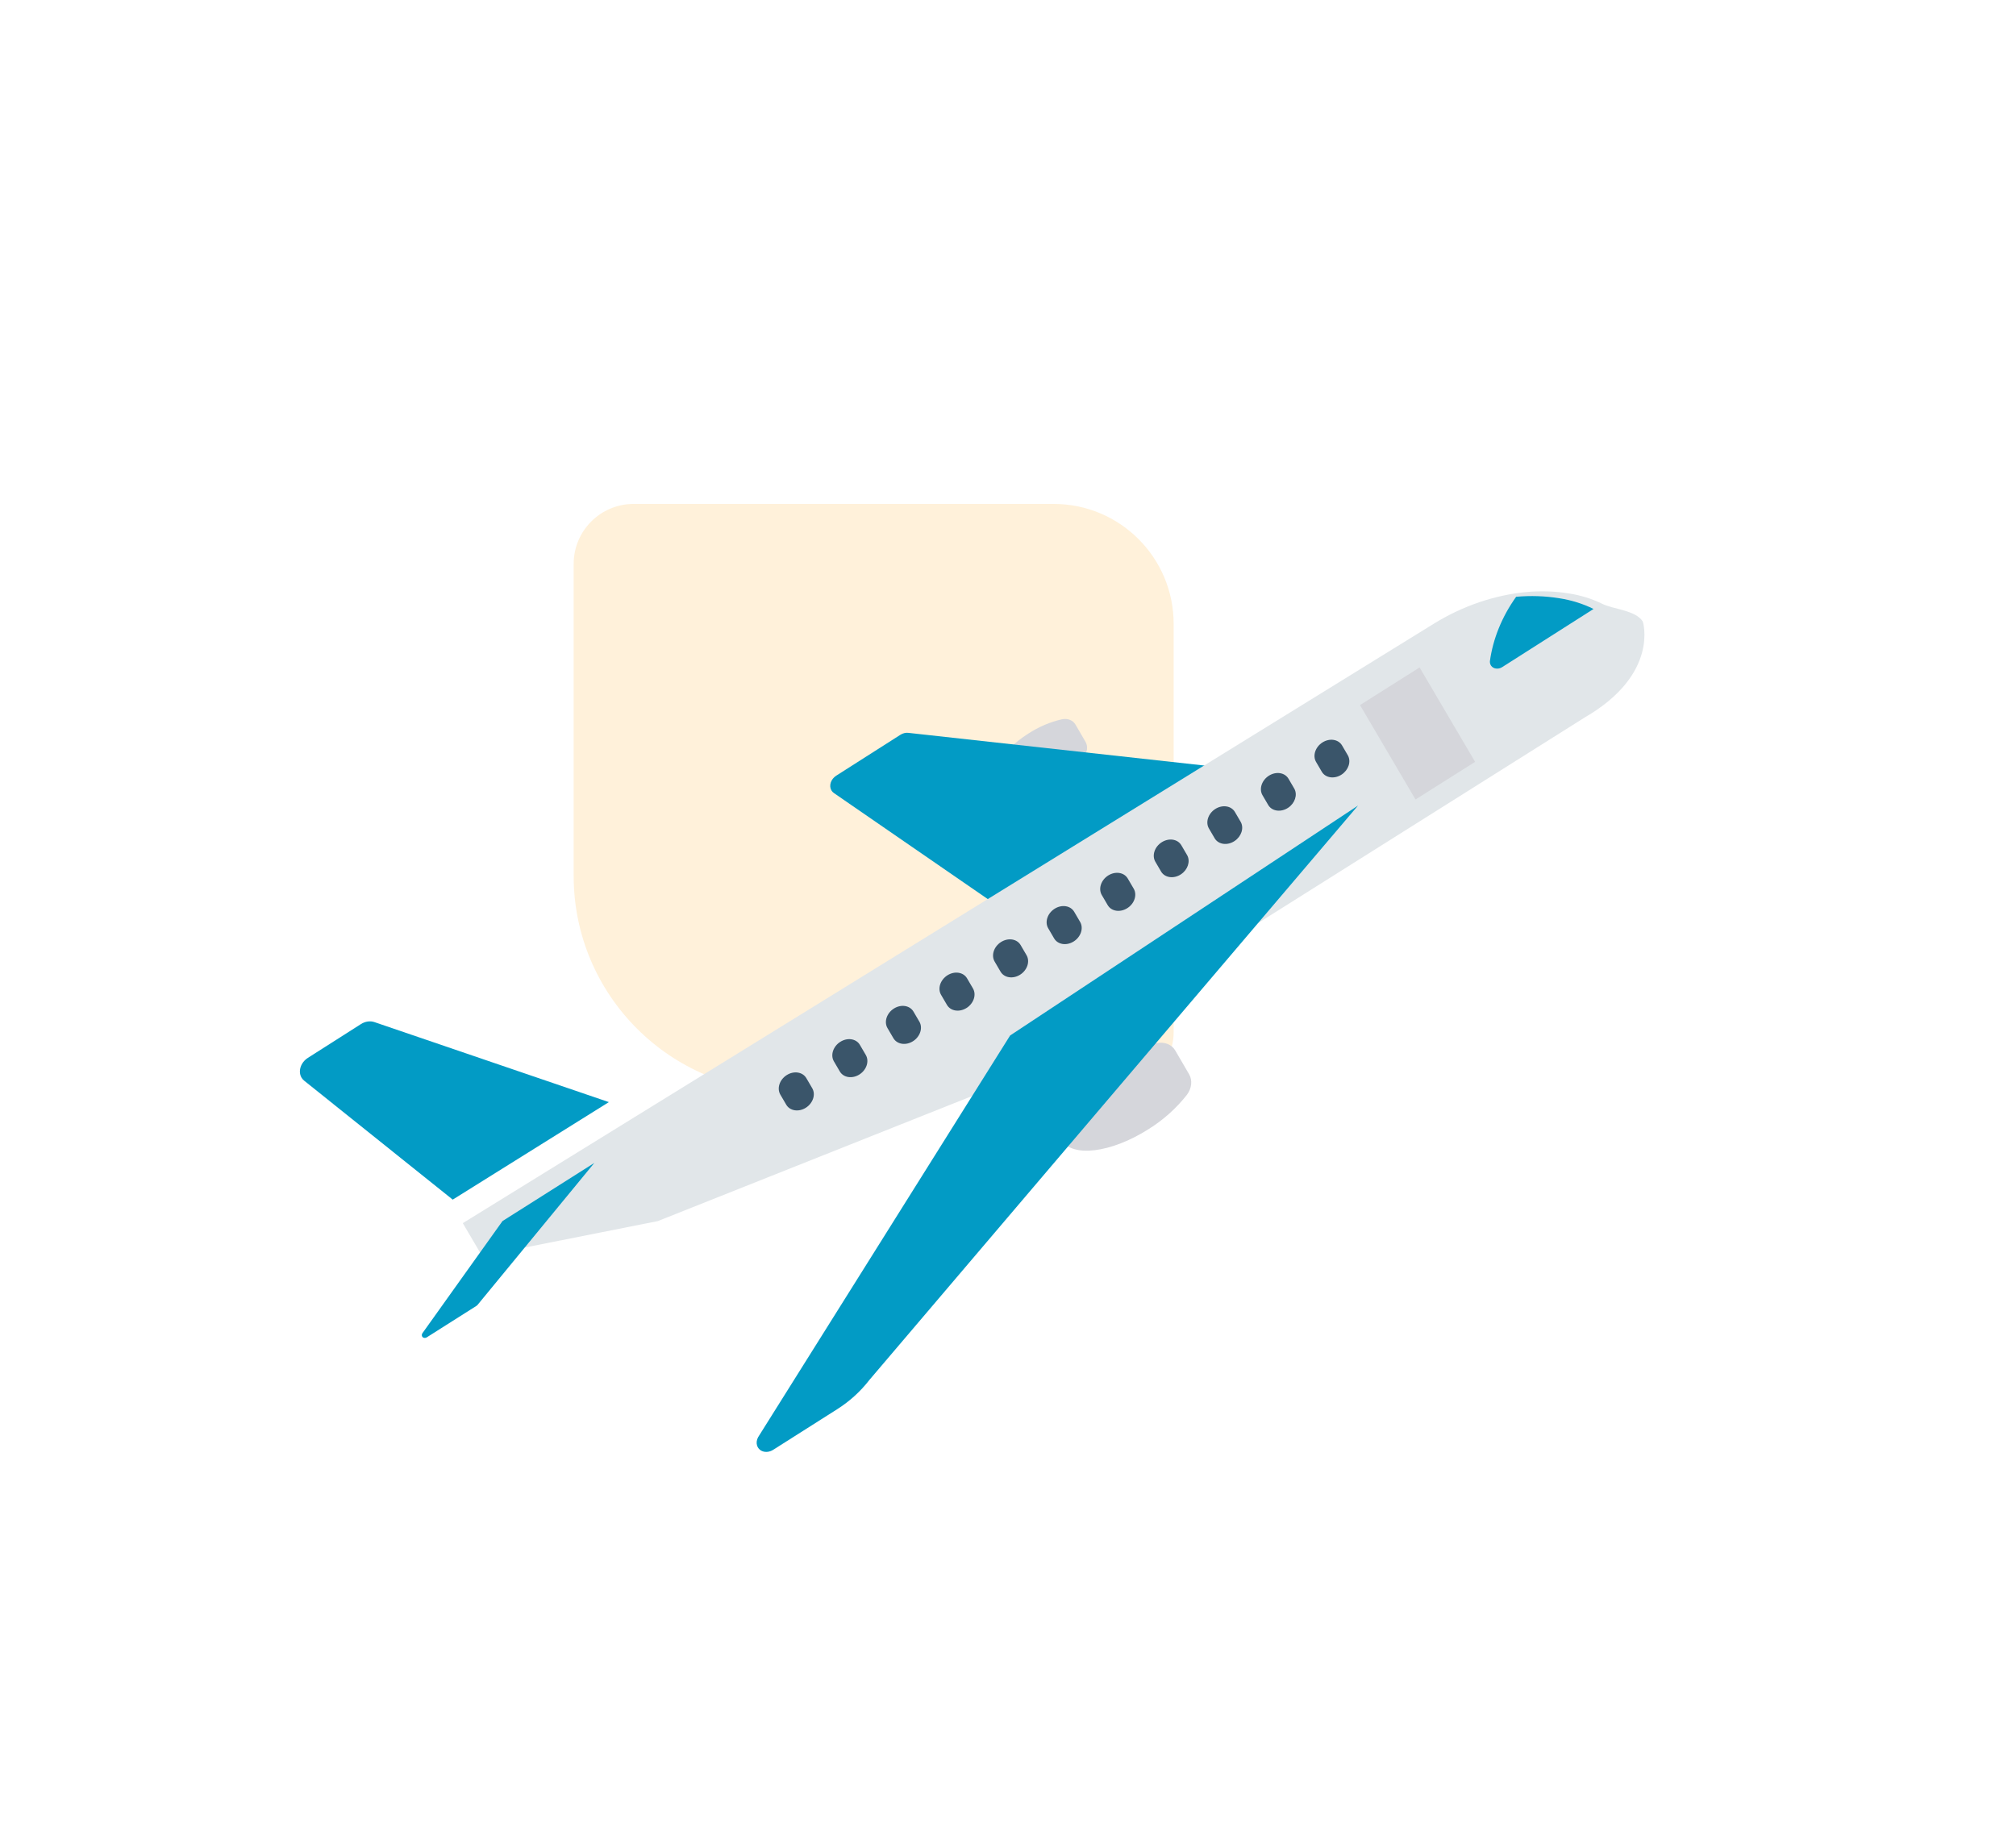
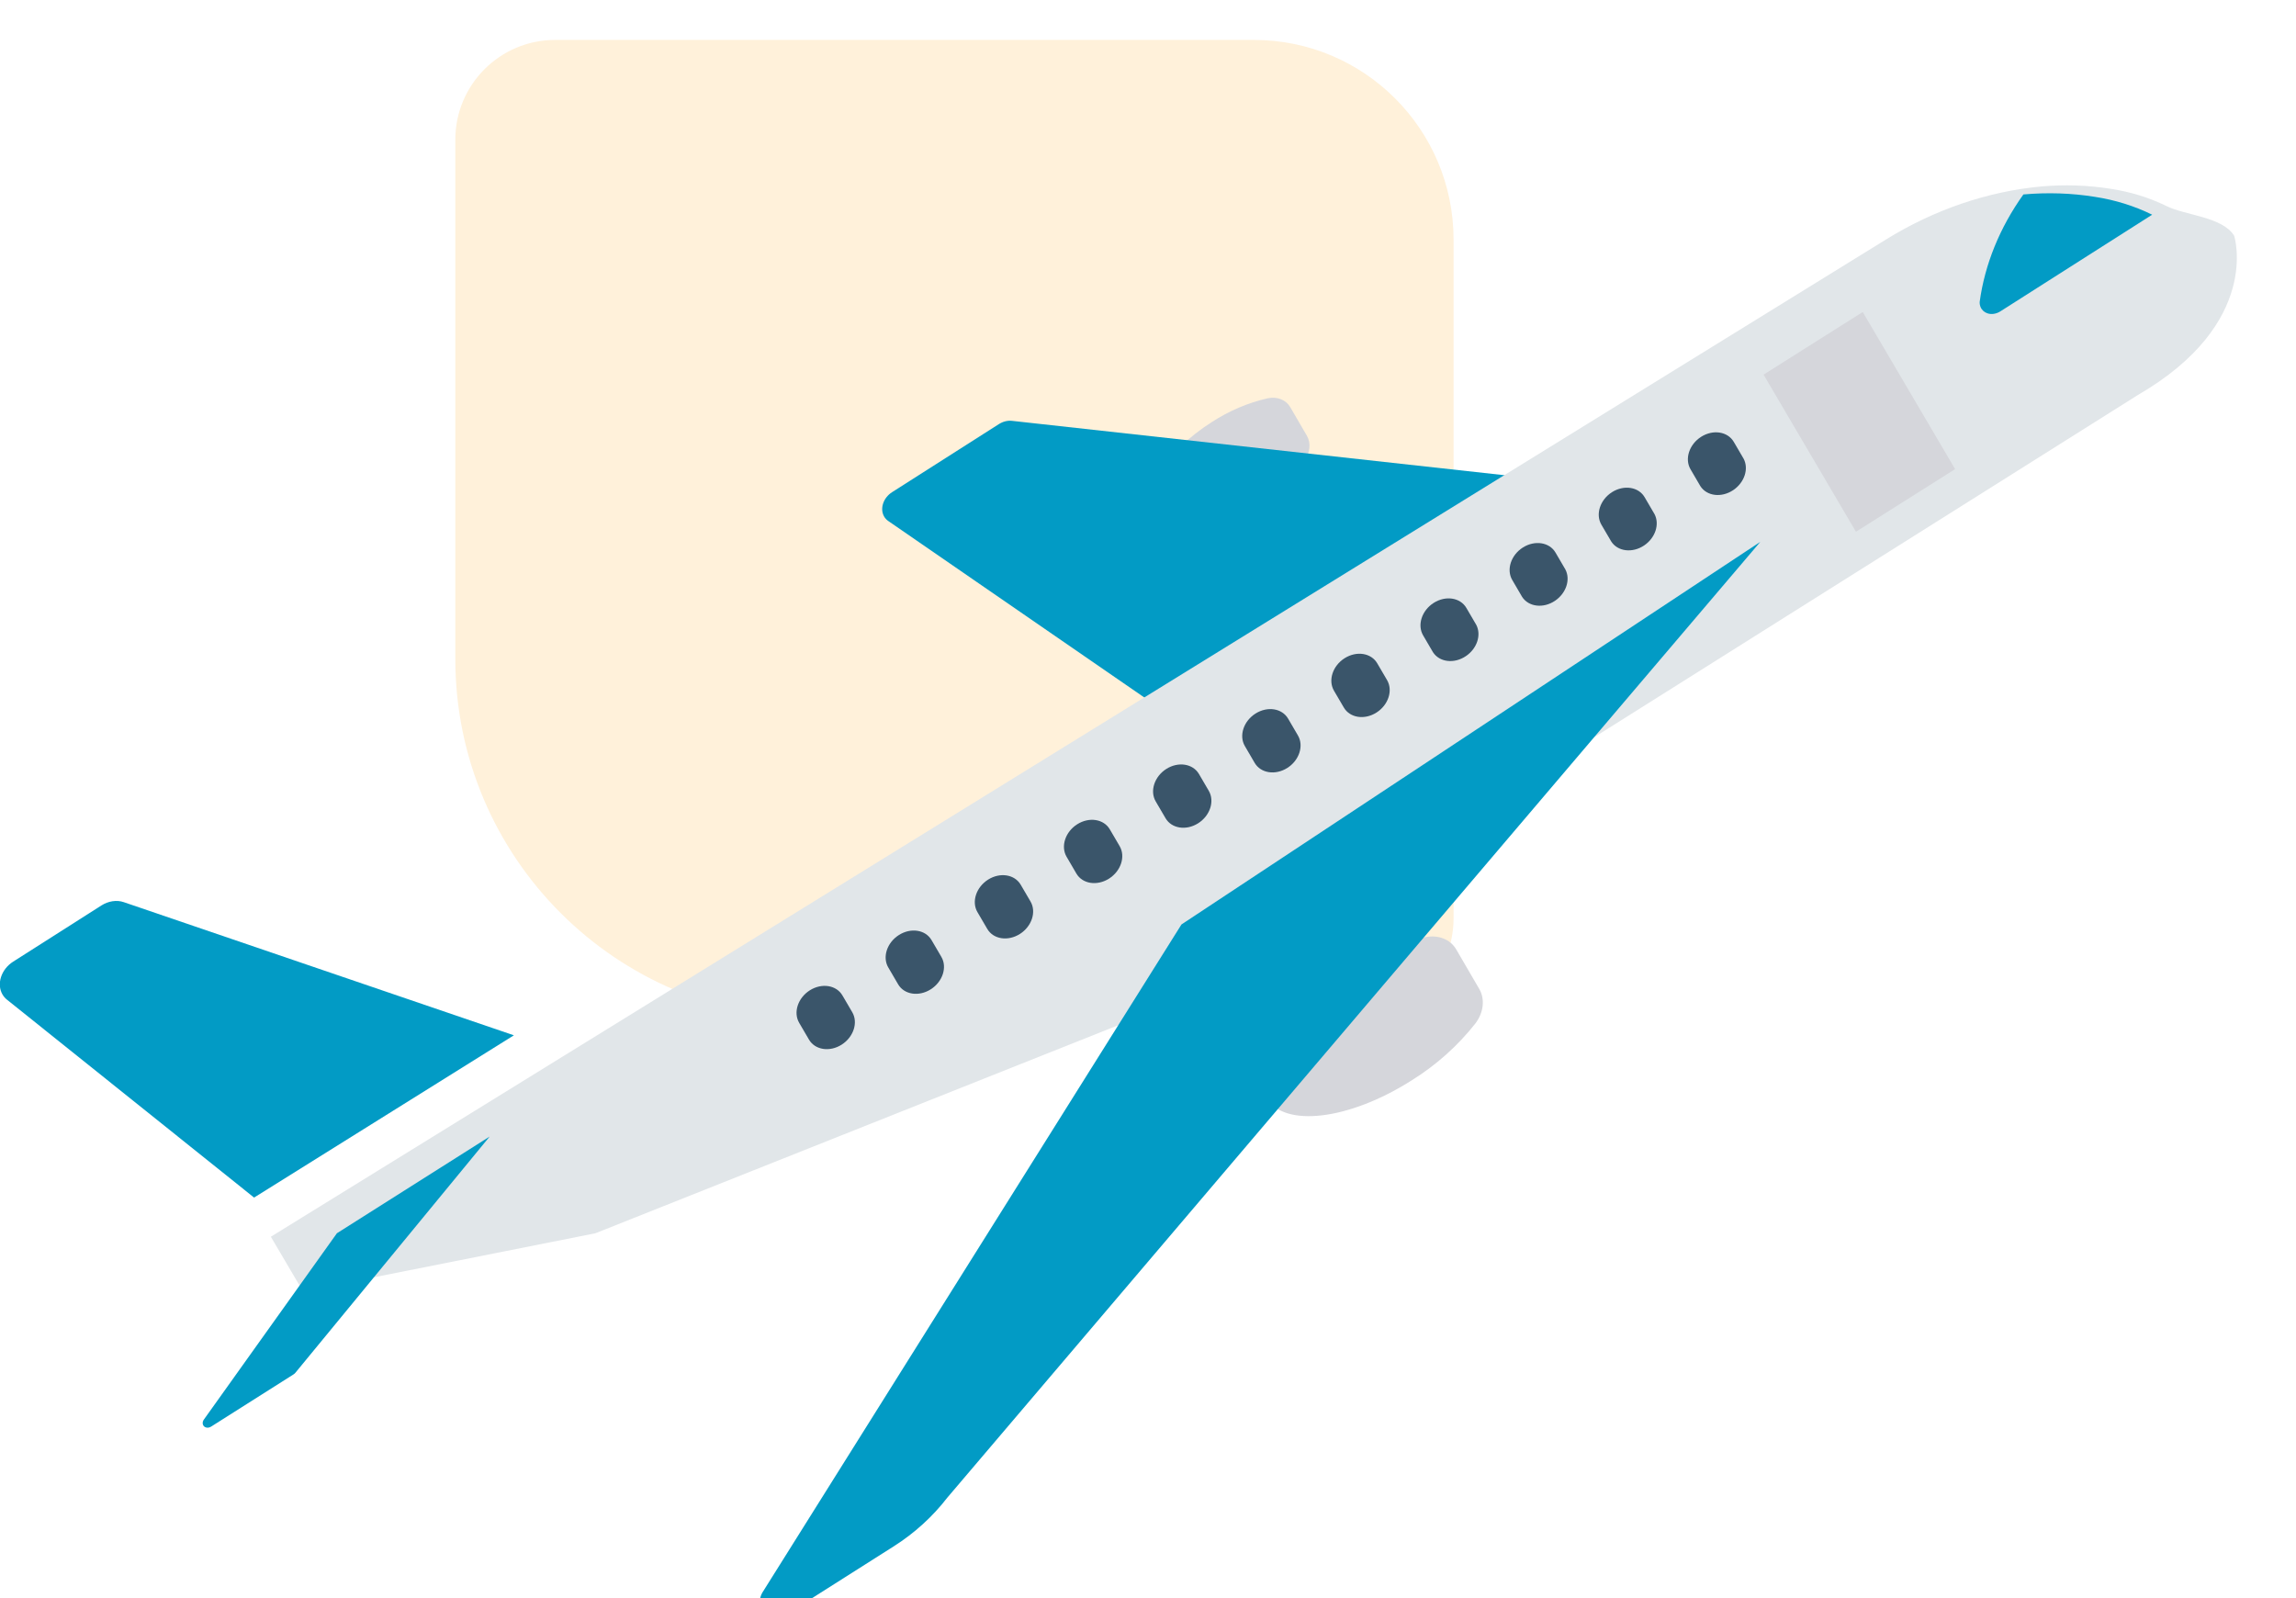
- <svg xmlns="http://www.w3.org/2000/svg" width="168" height="154" viewBox="0 0 168 154" fill="none">
+ <svg xmlns="http://www.w3.org/2000/svg" width="115" height="80" viewBox="25 40 115 80" fill="none">
  <path d="M47.805 73C47.805 82.941 55.864 91 65.805 91L92.805 91C95.567 91 97.805 88.761 97.805 86L97.805 52C97.805 46.477 93.328 42 87.805 42L52.805 42C50.044 42 47.805 44.239 47.805 47L47.805 73Z" fill="#FFF1DA" />
  <path d="M96.389 86.941C95.031 87.246 93.708 87.809 92.502 88.597C89.361 90.598 87.534 93.455 88.421 94.977C89.308 96.499 92.573 96.109 95.714 94.108C96.936 93.349 98.021 92.378 98.903 91.256C99.312 90.714 99.386 90.038 99.091 89.533L97.939 87.556C97.645 87.049 97.037 86.809 96.389 86.941Z" fill="#D5D6DB" />
  <path d="M88.502 59.948C87.517 60.169 86.558 60.578 85.683 61.149C83.407 62.6 82.081 64.671 82.723 65.774C83.366 66.877 85.734 66.594 88.011 65.143C88.897 64.592 89.684 63.888 90.324 63.074C90.62 62.681 90.673 62.192 90.459 61.826L89.625 60.394C89.413 60.027 88.972 59.852 88.502 59.948Z" fill="#D5D6DB" />
  <path d="M75.688 61.079C75.469 61.054 75.235 61.113 75.032 61.242L69.684 64.65C69.237 64.935 69.058 65.482 69.284 65.873C69.336 65.963 69.407 66.039 69.494 66.098L82.675 75.183L100.509 63.819L75.688 61.079Z" fill="#029BC5" />
  <path d="M132.065 59.794L83.533 90.346L54.82 101.772L40.177 104.682L38.566 101.945L119.461 51.998C121.872 50.504 124.558 49.586 127.246 49.339C128.424 49.237 129.587 49.276 130.708 49.455C131.702 49.606 132.645 49.896 133.508 50.319C134.472 50.797 136.307 50.852 136.901 51.805C136.903 51.803 138.305 56.178 132.065 59.794Z" fill="#E1E6E9" />
  <path d="M84.176 86.304L63.181 119.774C62.919 120.244 63.074 120.77 63.528 120.949C63.807 121.059 64.148 121.016 64.434 120.834L69.778 117.444C70.806 116.791 71.716 115.963 72.452 115.009L113.169 67.14L84.176 86.304Z" fill="#029BC5" />
  <path d="M31.197 85.186C30.846 85.066 30.43 85.129 30.078 85.353L25.66 88.166C25.058 88.549 24.819 89.285 25.124 89.811C25.183 89.911 25.258 89.999 25.349 90.071L37.726 99.984L50.739 91.856L31.197 85.186Z" fill="#029BC5" />
  <path d="M41.874 101.771L35.213 111.1C35.115 111.234 35.138 111.403 35.264 111.476C35.355 111.529 35.479 111.519 35.58 111.452L39.708 108.836C39.74 108.815 39.769 108.79 39.793 108.761L49.527 96.926L41.874 101.771Z" fill="#029BC5" />
  <path d="M129.911 49.857C128.757 49.672 127.559 49.632 126.346 49.739C125.165 51.39 124.411 53.245 124.157 55.118C124.139 55.494 124.442 55.765 124.835 55.723C124.957 55.71 125.079 55.667 125.188 55.598L132.796 50.754C131.906 50.315 130.935 50.013 129.911 49.857Z" fill="#029BC5" />
  <path d="M113.332 58.765L118.299 55.628L122.926 63.497L117.959 66.634L113.332 58.765Z" fill="#D5D6DB" />
  <path d="M110.207 61.877C109.608 62.257 109.369 62.986 109.673 63.505L110.165 64.347C110.489 64.854 111.228 64.943 111.816 64.546C112.376 64.168 112.602 63.481 112.332 62.974L111.84 62.133C111.536 61.613 110.805 61.499 110.207 61.877Z" fill="#3A556A" />
  <path d="M105.742 64.65C105.144 65.029 104.904 65.758 105.208 66.278L105.701 67.12C106.025 67.626 106.764 67.715 107.352 67.319C107.912 66.941 108.137 66.254 107.868 65.747L107.375 64.905C107.071 64.386 106.341 64.272 105.742 64.65Z" fill="#3A556A" />
  <path d="M101.276 67.423C100.679 67.803 100.44 68.531 100.744 69.05L101.236 69.892C101.56 70.399 102.299 70.488 102.887 70.091C103.447 69.713 103.673 69.026 103.403 68.519L102.911 67.677C102.607 67.158 101.875 67.044 101.276 67.423Z" fill="#3A556A" />
  <path d="M96.812 70.196C96.214 70.575 95.976 71.303 96.279 71.823L96.772 72.665C97.096 73.171 97.835 73.26 98.423 72.863C98.983 72.486 99.208 71.799 98.939 71.292L98.446 70.45C98.142 69.93 97.411 69.817 96.812 70.196Z" fill="#3A556A" />
  <path d="M92.348 72.968C91.75 73.348 91.511 74.076 91.815 74.596L92.308 75.438C92.611 75.957 93.343 76.071 93.941 75.692C94.539 75.313 94.778 74.585 94.475 74.066L93.982 73.224C93.679 72.704 92.948 72.589 92.349 72.968C92.349 72.968 92.349 72.968 92.348 72.968Z" fill="#3A556A" />
  <path d="M87.884 75.741C87.285 76.121 87.047 76.849 87.351 77.368L87.843 78.211C88.147 78.73 88.878 78.844 89.477 78.465C90.075 78.086 90.314 77.358 90.01 76.838L89.518 75.996C89.215 75.476 88.484 75.362 87.885 75.74C87.885 75.74 87.884 75.741 87.884 75.741Z" fill="#3A556A" />
  <path d="M83.419 78.513C82.821 78.893 82.582 79.621 82.886 80.141L83.379 80.983C83.683 81.502 84.415 81.615 85.013 81.235C85.609 80.856 85.848 80.13 85.545 79.611L85.053 78.769C84.749 78.249 84.018 78.135 83.419 78.513Z" fill="#3A556A" />
  <path d="M78.954 81.286C78.356 81.666 78.118 82.394 78.422 82.913L78.914 83.756C79.219 84.275 79.95 84.387 80.548 84.008C81.145 83.629 81.383 82.902 81.081 82.383L80.588 81.541C80.285 81.022 79.553 80.907 78.954 81.286Z" fill="#3A556A" />
  <path d="M74.49 84.058C73.892 84.438 73.653 85.166 73.957 85.686L74.45 86.528C74.754 87.047 75.486 87.159 76.084 86.78C76.68 86.401 76.919 85.674 76.617 85.156L76.124 84.314C75.82 83.794 75.089 83.68 74.49 84.058Z" fill="#3A556A" />
  <path d="M70.025 86.832C69.426 87.21 69.187 87.939 69.491 88.458L69.492 88.459L69.984 89.301C70.288 89.82 71.02 89.933 71.618 89.553C72.215 89.174 72.453 88.448 72.151 87.929L71.658 87.087C71.355 86.567 70.623 86.453 70.025 86.832Z" fill="#3A556A" />
  <path d="M65.561 89.603C64.963 89.982 64.724 90.71 65.028 91.23L65.028 91.231L65.521 92.073C65.825 92.592 66.557 92.704 67.155 92.325C67.751 91.946 67.99 91.219 67.688 90.701L67.195 89.859C66.891 89.339 66.16 89.225 65.561 89.603Z" fill="#3A556A" />
</svg>
